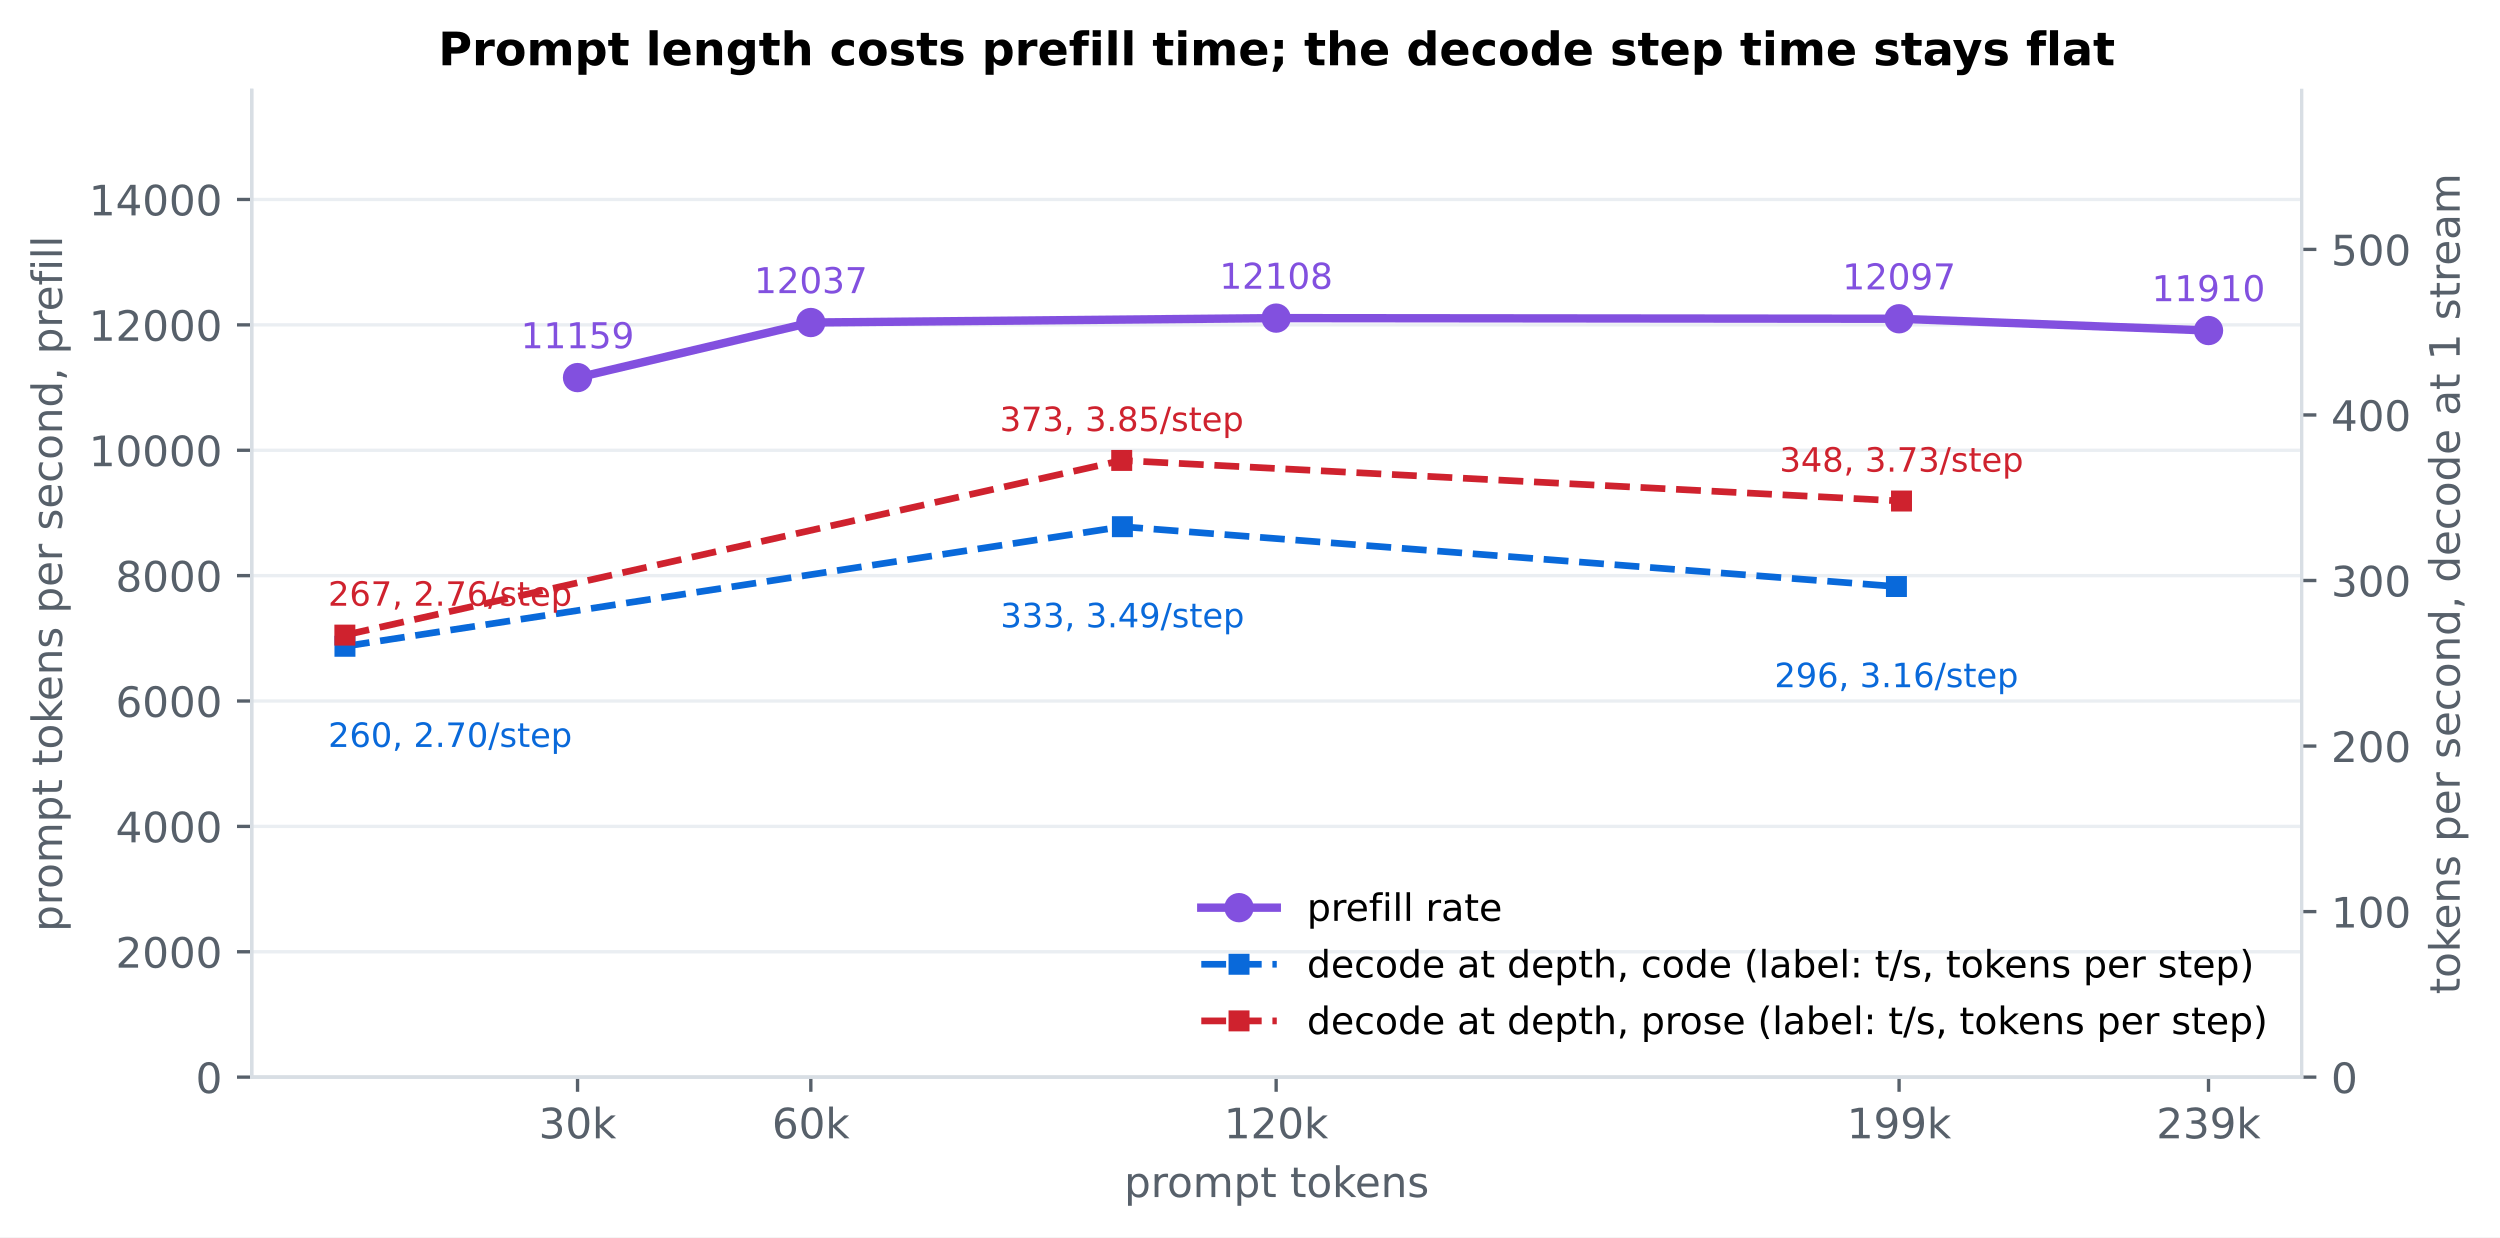
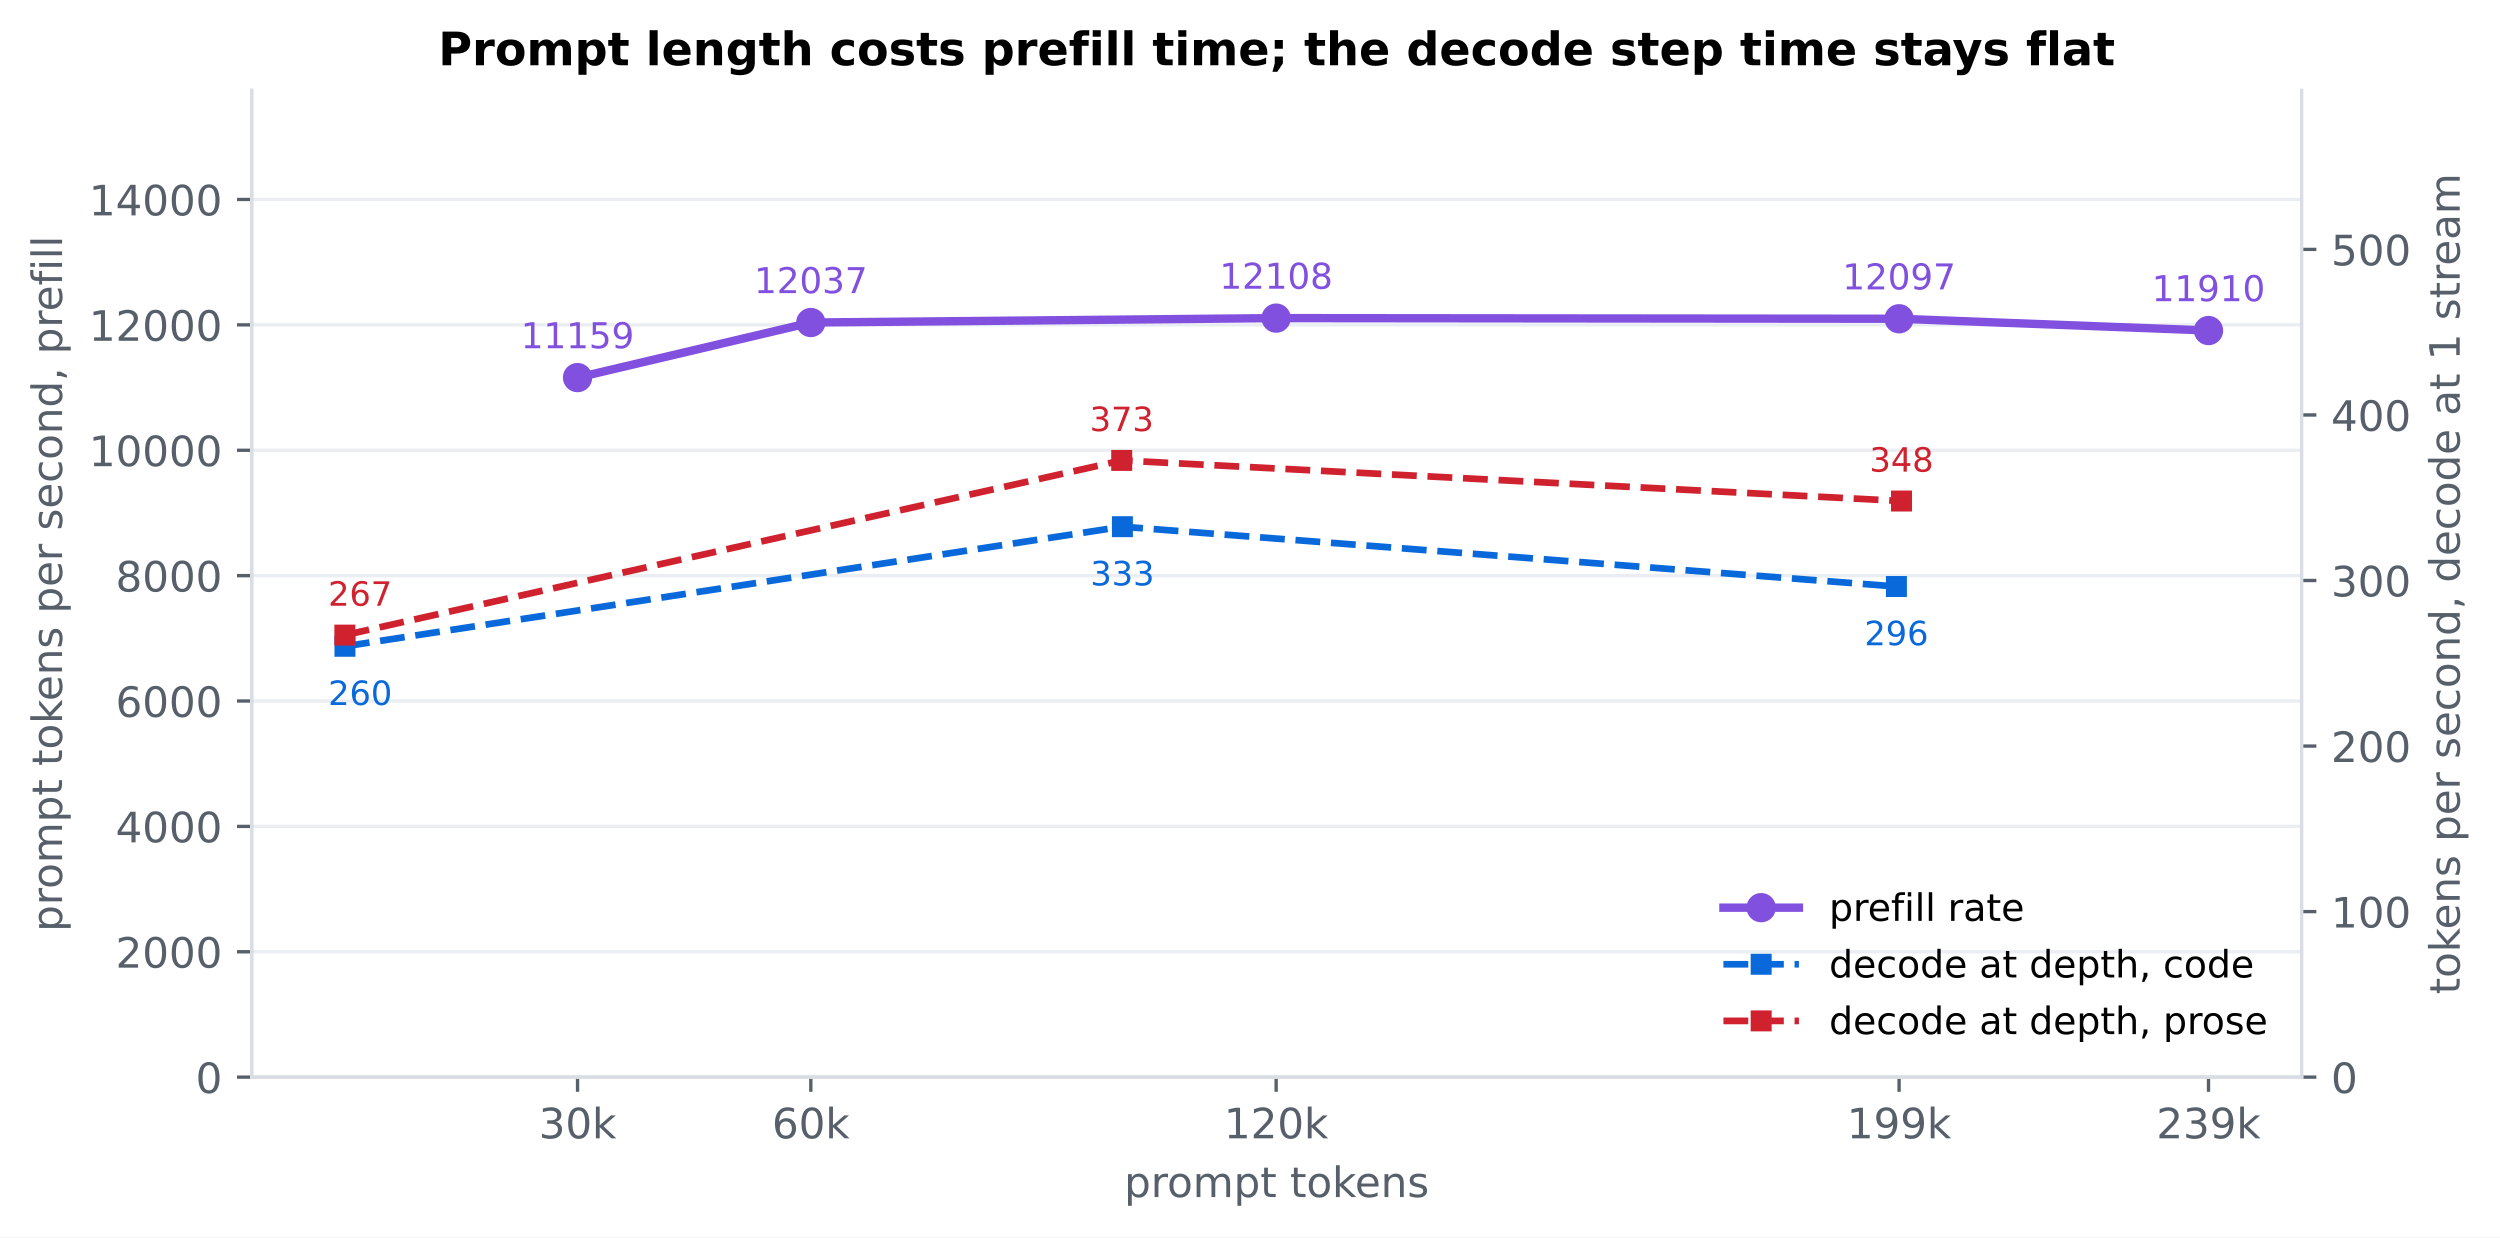
<svg xmlns="http://www.w3.org/2000/svg" xmlns:xlink="http://www.w3.org/1999/xlink" width="596.138pt" height="295.051pt" viewBox="0 0 596.138 295.051" version="1.1">
  <defs>
    <style type="text/css">*{stroke-linejoin: round; stroke-linecap: butt}</style>
  </defs>
  <g id="figure_1">
    <g id="patch_1">
      <path d="M 0 295.051  L 596.138 295.051  L 596.138 0  L 0 0  z " style="fill: #ffffff" />
    </g>
    <g id="axes_1">
      <g id="patch_2">
        <path d="M 60.013 256.849  L 548.85 256.849  L 548.85 21.558  L 60.013 21.558  z " style="fill: #ffffff" />
      </g>
      <g id="matplotlib.axis_1">
        <g id="xtick_1">
          <g id="line2d_1">
            <defs>
-               <path id="m66fdf8a37d" d="M 0 0  L 0 3.5  " style="stroke: #57606a; stroke-width: 0.8" />
+               <path id="me7ff6770a5" d="M 0 0  L 0 3.5  " style="stroke: #57606a; stroke-width: 0.8" />
            </defs>
            <g>
-               <use xlink:href="#m66fdf8a37d" x="137.719" y="256.849" style="fill: #57606a; stroke: #57606a; stroke-width: 0.8" />
+               <use xlink:href="#me7ff6770a5" x="137.719" y="256.849" style="fill: #57606a; stroke: #57606a; stroke-width: 0.8" />
            </g>
          </g>
          <g id="text_1">
            <text style="font-size: 10px; font-family: 'DejaVu Sans', 'Bitstream Vera Sans', 'Computer Modern Sans Serif', 'Lucida Grande', 'Verdana', 'Geneva', 'Lucid', 'Arial', 'Helvetica', 'Avant Garde', sans-serif; text-anchor: middle; fill: #57606a" x="137.719" y="271.448" transform="rotate(-0 137.719 271.4476)">30k</text>
          </g>
        </g>
        <g id="xtick_2">
          <g id="line2d_2">
            <g>
-               <use xlink:href="#m66fdf8a37d" x="193.344" y="256.849" style="fill: #57606a; stroke: #57606a; stroke-width: 0.8" />
+               <use xlink:href="#me7ff6770a5" x="193.344" y="256.849" style="fill: #57606a; stroke: #57606a; stroke-width: 0.8" />
            </g>
          </g>
          <g id="text_2">
            <text style="font-size: 10px; font-family: 'DejaVu Sans', 'Bitstream Vera Sans', 'Computer Modern Sans Serif', 'Lucida Grande', 'Verdana', 'Geneva', 'Lucid', 'Arial', 'Helvetica', 'Avant Garde', sans-serif; text-anchor: middle; fill: #57606a" x="193.344" y="271.448" transform="rotate(-0 193.3438 271.4476)">60k</text>
          </g>
        </g>
        <g id="xtick_3">
          <g id="line2d_3">
            <g>
-               <use xlink:href="#m66fdf8a37d" x="304.303" y="256.849" style="fill: #57606a; stroke: #57606a; stroke-width: 0.8" />
+               <use xlink:href="#me7ff6770a5" x="304.303" y="256.849" style="fill: #57606a; stroke: #57606a; stroke-width: 0.8" />
            </g>
          </g>
          <g id="text_3">
            <text style="font-size: 10px; font-family: 'DejaVu Sans', 'Bitstream Vera Sans', 'Computer Modern Sans Serif', 'Lucida Grande', 'Verdana', 'Geneva', 'Lucid', 'Arial', 'Helvetica', 'Avant Garde', sans-serif; text-anchor: middle; fill: #57606a" x="304.303" y="271.448" transform="rotate(-0 304.3026 271.4476)">120k</text>
          </g>
        </g>
        <g id="xtick_4">
          <g id="line2d_4">
            <g>
-               <use xlink:href="#m66fdf8a37d" x="452.846" y="256.849" style="fill: #57606a; stroke: #57606a; stroke-width: 0.8" />
+               <use xlink:href="#me7ff6770a5" x="452.846" y="256.849" style="fill: #57606a; stroke: #57606a; stroke-width: 0.8" />
            </g>
          </g>
          <g id="text_4">
            <text style="font-size: 10px; font-family: 'DejaVu Sans', 'Bitstream Vera Sans', 'Computer Modern Sans Serif', 'Lucida Grande', 'Verdana', 'Geneva', 'Lucid', 'Arial', 'Helvetica', 'Avant Garde', sans-serif; text-anchor: middle; fill: #57606a" x="452.846" y="271.448" transform="rotate(-0 452.8459 271.4476)">199k</text>
          </g>
        </g>
        <g id="xtick_5">
          <g id="line2d_5">
            <g>
-               <use xlink:href="#m66fdf8a37d" x="526.63" y="256.849" style="fill: #57606a; stroke: #57606a; stroke-width: 0.8" />
+               <use xlink:href="#me7ff6770a5" x="526.63" y="256.849" style="fill: #57606a; stroke: #57606a; stroke-width: 0.8" />
            </g>
          </g>
          <g id="text_5">
            <text style="font-size: 10px; font-family: 'DejaVu Sans', 'Bitstream Vera Sans', 'Computer Modern Sans Serif', 'Lucida Grande', 'Verdana', 'Geneva', 'Lucid', 'Arial', 'Helvetica', 'Avant Garde', sans-serif; text-anchor: middle; fill: #57606a" x="526.63" y="271.448" transform="rotate(-0 526.6298 271.4476)">239k</text>
          </g>
        </g>
        <g id="text_6">
          <text style="font-size: 10px; font-family: 'DejaVu Sans', 'Bitstream Vera Sans', 'Computer Modern Sans Serif', 'Lucida Grande', 'Verdana', 'Geneva', 'Lucid', 'Arial', 'Helvetica', 'Avant Garde', sans-serif; text-anchor: middle; fill: #57606a" x="304.431" y="285.448" transform="rotate(-0 304.4315 285.4484)">prompt tokens</text>
        </g>
      </g>
      <g id="matplotlib.axis_2">
        <g id="ytick_1">
          <g id="line2d_6">
-             <path d="M 60.013 256.849  L 548.85 256.849  " clip-path="url(#p2744a0fc89)" style="fill: none; stroke: #eaeef2; stroke-width: 0.8; stroke-linecap: square" />
+             <path d="M 60.013 256.849  L 548.85 256.849  " clip-path="url(#pfccc46406d)" style="fill: none; stroke: #eaeef2; stroke-width: 0.8; stroke-linecap: square" />
          </g>
          <g id="line2d_7">
            <defs>
-               <path id="m0d9847f0f3" d="M 0 0  L -3.5 0  " style="stroke: #57606a; stroke-width: 0.8" />
+               <path id="m19bf4576a1" d="M 0 0  L -3.5 0  " style="stroke: #57606a; stroke-width: 0.8" />
            </defs>
            <g>
-               <use xlink:href="#m0d9847f0f3" x="60.013" y="256.849" style="fill: #57606a; stroke: #57606a; stroke-width: 0.8" />
+               <use xlink:href="#m19bf4576a1" x="60.013" y="256.849" style="fill: #57606a; stroke: #57606a; stroke-width: 0.8" />
            </g>
          </g>
          <g id="text_7">
            <text style="font-size: 10px; font-family: 'DejaVu Sans', 'Bitstream Vera Sans', 'Computer Modern Sans Serif', 'Lucida Grande', 'Verdana', 'Geneva', 'Lucid', 'Arial', 'Helvetica', 'Avant Garde', sans-serif; text-anchor: end; fill: #57606a" x="53.013" y="260.648" transform="rotate(-0 53.01328 260.648)">0</text>
          </g>
        </g>
        <g id="ytick_2">
          <g id="line2d_8">
-             <path d="M 60.013 226.952  L 548.85 226.952  " clip-path="url(#p2744a0fc89)" style="fill: none; stroke: #eaeef2; stroke-width: 0.8; stroke-linecap: square" />
+             <path d="M 60.013 226.952  L 548.85 226.952  " clip-path="url(#pfccc46406d)" style="fill: none; stroke: #eaeef2; stroke-width: 0.8; stroke-linecap: square" />
          </g>
          <g id="line2d_9">
            <g>
-               <use xlink:href="#m0d9847f0f3" x="60.013" y="226.952" style="fill: #57606a; stroke: #57606a; stroke-width: 0.8" />
+               <use xlink:href="#m19bf4576a1" x="60.013" y="226.952" style="fill: #57606a; stroke: #57606a; stroke-width: 0.8" />
            </g>
          </g>
          <g id="text_8">
            <text style="font-size: 10px; font-family: 'DejaVu Sans', 'Bitstream Vera Sans', 'Computer Modern Sans Serif', 'Lucida Grande', 'Verdana', 'Geneva', 'Lucid', 'Arial', 'Helvetica', 'Avant Garde', sans-serif; text-anchor: end; fill: #57606a" x="53.013" y="230.751" transform="rotate(-0 53.01328 230.7509)">2000</text>
          </g>
        </g>
        <g id="ytick_3">
          <g id="line2d_10">
-             <path d="M 60.013 197.055  L 548.85 197.055  " clip-path="url(#p2744a0fc89)" style="fill: none; stroke: #eaeef2; stroke-width: 0.8; stroke-linecap: square" />
+             <path d="M 60.013 197.055  L 548.85 197.055  " clip-path="url(#pfccc46406d)" style="fill: none; stroke: #eaeef2; stroke-width: 0.8; stroke-linecap: square" />
          </g>
          <g id="line2d_11">
            <g>
-               <use xlink:href="#m0d9847f0f3" x="60.013" y="197.055" style="fill: #57606a; stroke: #57606a; stroke-width: 0.8" />
+               <use xlink:href="#m19bf4576a1" x="60.013" y="197.055" style="fill: #57606a; stroke: #57606a; stroke-width: 0.8" />
            </g>
          </g>
          <g id="text_9">
            <text style="font-size: 10px; font-family: 'DejaVu Sans', 'Bitstream Vera Sans', 'Computer Modern Sans Serif', 'Lucida Grande', 'Verdana', 'Geneva', 'Lucid', 'Arial', 'Helvetica', 'Avant Garde', sans-serif; text-anchor: end; fill: #57606a" x="53.013" y="200.854" transform="rotate(-0 53.01328 200.8538)">4000</text>
          </g>
        </g>
        <g id="ytick_4">
          <g id="line2d_12">
-             <path d="M 60.013 167.158  L 548.85 167.158  " clip-path="url(#p2744a0fc89)" style="fill: none; stroke: #eaeef2; stroke-width: 0.8; stroke-linecap: square" />
+             <path d="M 60.013 167.158  L 548.85 167.158  " clip-path="url(#pfccc46406d)" style="fill: none; stroke: #eaeef2; stroke-width: 0.8; stroke-linecap: square" />
          </g>
          <g id="line2d_13">
            <g>
-               <use xlink:href="#m0d9847f0f3" x="60.013" y="167.158" style="fill: #57606a; stroke: #57606a; stroke-width: 0.8" />
+               <use xlink:href="#m19bf4576a1" x="60.013" y="167.158" style="fill: #57606a; stroke: #57606a; stroke-width: 0.8" />
            </g>
          </g>
          <g id="text_10">
            <text style="font-size: 10px; font-family: 'DejaVu Sans', 'Bitstream Vera Sans', 'Computer Modern Sans Serif', 'Lucida Grande', 'Verdana', 'Geneva', 'Lucid', 'Arial', 'Helvetica', 'Avant Garde', sans-serif; text-anchor: end; fill: #57606a" x="53.013" y="170.957" transform="rotate(-0 53.01328 170.9567)">6000</text>
          </g>
        </g>
        <g id="ytick_5">
          <g id="line2d_14">
-             <path d="M 60.013 137.261  L 548.85 137.261  " clip-path="url(#p2744a0fc89)" style="fill: none; stroke: #eaeef2; stroke-width: 0.8; stroke-linecap: square" />
+             <path d="M 60.013 137.261  L 548.85 137.261  " clip-path="url(#pfccc46406d)" style="fill: none; stroke: #eaeef2; stroke-width: 0.8; stroke-linecap: square" />
          </g>
          <g id="line2d_15">
            <g>
-               <use xlink:href="#m0d9847f0f3" x="60.013" y="137.261" style="fill: #57606a; stroke: #57606a; stroke-width: 0.8" />
+               <use xlink:href="#m19bf4576a1" x="60.013" y="137.261" style="fill: #57606a; stroke: #57606a; stroke-width: 0.8" />
            </g>
          </g>
          <g id="text_11">
            <text style="font-size: 10px; font-family: 'DejaVu Sans', 'Bitstream Vera Sans', 'Computer Modern Sans Serif', 'Lucida Grande', 'Verdana', 'Geneva', 'Lucid', 'Arial', 'Helvetica', 'Avant Garde', sans-serif; text-anchor: end; fill: #57606a" x="53.013" y="141.06" transform="rotate(-0 53.01328 141.0596)">8000</text>
          </g>
        </g>
        <g id="ytick_6">
          <g id="line2d_16">
-             <path d="M 60.013 107.364  L 548.85 107.364  " clip-path="url(#p2744a0fc89)" style="fill: none; stroke: #eaeef2; stroke-width: 0.8; stroke-linecap: square" />
+             <path d="M 60.013 107.364  L 548.85 107.364  " clip-path="url(#pfccc46406d)" style="fill: none; stroke: #eaeef2; stroke-width: 0.8; stroke-linecap: square" />
          </g>
          <g id="line2d_17">
            <g>
-               <use xlink:href="#m0d9847f0f3" x="60.013" y="107.364" style="fill: #57606a; stroke: #57606a; stroke-width: 0.8" />
+               <use xlink:href="#m19bf4576a1" x="60.013" y="107.364" style="fill: #57606a; stroke: #57606a; stroke-width: 0.8" />
            </g>
          </g>
          <g id="text_12">
            <text style="font-size: 10px; font-family: 'DejaVu Sans', 'Bitstream Vera Sans', 'Computer Modern Sans Serif', 'Lucida Grande', 'Verdana', 'Geneva', 'Lucid', 'Arial', 'Helvetica', 'Avant Garde', sans-serif; text-anchor: end; fill: #57606a" x="53.013" y="111.163" transform="rotate(-0 53.01328 111.1625)">10000</text>
          </g>
        </g>
        <g id="ytick_7">
          <g id="line2d_18">
-             <path d="M 60.013 77.467  L 548.85 77.467  " clip-path="url(#p2744a0fc89)" style="fill: none; stroke: #eaeef2; stroke-width: 0.8; stroke-linecap: square" />
+             <path d="M 60.013 77.467  L 548.85 77.467  " clip-path="url(#pfccc46406d)" style="fill: none; stroke: #eaeef2; stroke-width: 0.8; stroke-linecap: square" />
          </g>
          <g id="line2d_19">
            <g>
-               <use xlink:href="#m0d9847f0f3" x="60.013" y="77.467" style="fill: #57606a; stroke: #57606a; stroke-width: 0.8" />
+               <use xlink:href="#m19bf4576a1" x="60.013" y="77.467" style="fill: #57606a; stroke: #57606a; stroke-width: 0.8" />
            </g>
          </g>
          <g id="text_13">
            <text style="font-size: 10px; font-family: 'DejaVu Sans', 'Bitstream Vera Sans', 'Computer Modern Sans Serif', 'Lucida Grande', 'Verdana', 'Geneva', 'Lucid', 'Arial', 'Helvetica', 'Avant Garde', sans-serif; text-anchor: end; fill: #57606a" x="53.013" y="81.265" transform="rotate(-0 53.01328 81.26543)">12000</text>
          </g>
        </g>
        <g id="ytick_8">
          <g id="line2d_20">
-             <path d="M 60.013 47.569  L 548.85 47.569  " clip-path="url(#p2744a0fc89)" style="fill: none; stroke: #eaeef2; stroke-width: 0.8; stroke-linecap: square" />
+             <path d="M 60.013 47.569  L 548.85 47.569  " clip-path="url(#pfccc46406d)" style="fill: none; stroke: #eaeef2; stroke-width: 0.8; stroke-linecap: square" />
          </g>
          <g id="line2d_21">
            <g>
-               <use xlink:href="#m0d9847f0f3" x="60.013" y="47.569" style="fill: #57606a; stroke: #57606a; stroke-width: 0.8" />
+               <use xlink:href="#m19bf4576a1" x="60.013" y="47.569" style="fill: #57606a; stroke: #57606a; stroke-width: 0.8" />
            </g>
          </g>
          <g id="text_14">
            <text style="font-size: 10px; font-family: 'DejaVu Sans', 'Bitstream Vera Sans', 'Computer Modern Sans Serif', 'Lucida Grande', 'Verdana', 'Geneva', 'Lucid', 'Arial', 'Helvetica', 'Avant Garde', sans-serif; text-anchor: end; fill: #57606a" x="53.013" y="51.368" transform="rotate(-0 53.01328 51.36833)">14000</text>
          </g>
        </g>
        <g id="text_15">
          <text style="font-size: 10px; font-family: 'DejaVu Sans', 'Bitstream Vera Sans', 'Computer Modern Sans Serif', 'Lucida Grande', 'Verdana', 'Geneva', 'Lucid', 'Arial', 'Helvetica', 'Avant Garde', sans-serif; text-anchor: middle; fill: #57606a" x="14.798" y="139.204" transform="rotate(-90 14.79844 139.2037)">prompt tokens per second, prefill</text>
        </g>
      </g>
      <g id="line2d_22">
-         <path d="M 137.719 90.038  L 193.344 76.907  L 304.303 75.856  L 452.846 76.011  L 526.63 78.817  " clip-path="url(#p2744a0fc89)" style="fill: none; stroke: #8250df; stroke-width: 2; stroke-linecap: square" />
+         <path d="M 137.719 90.038  L 193.344 76.907  L 304.303 75.856  L 452.846 76.011  L 526.63 78.817  " clip-path="url(#pfccc46406d)" style="fill: none; stroke: #8250df; stroke-width: 2; stroke-linecap: square" />
        <defs>
-           <path id="m633111dc71" d="M 0 3  C 0.796 3 1.559 2.684 2.121 2.121  C 2.684 1.559 3 0.796 3 0  C 3 -0.796 2.684 -1.559 2.121 -2.121  C 1.559 -2.684 0.796 -3 0 -3  C -0.796 -3 -1.559 -2.684 -2.121 -2.121  C -2.684 -1.559 -3 -0.796 -3 0  C -3 0.796 -2.684 1.559 -2.121 2.121  C -1.559 2.684 -0.796 3 0 3  z " style="stroke: #8250df" />
+           <path id="mda9f29d31c" d="M 0 3  C 0.796 3 1.559 2.684 2.121 2.121  C 2.684 1.559 3 0.796 3 0  C 3 -0.796 2.684 -1.559 2.121 -2.121  C 1.559 -2.684 0.796 -3 0 -3  C -0.796 -3 -1.559 -2.684 -2.121 -2.121  C -2.684 -1.559 -3 -0.796 -3 0  C -3 0.796 -2.684 1.559 -2.121 2.121  C -1.559 2.684 -0.796 3 0 3  z " style="stroke: #8250df" />
        </defs>
-         <g clip-path="url(#p2744a0fc89)">
-           <use xlink:href="#m633111dc71" x="137.719" y="90.038" style="fill: #8250df; stroke: #8250df" />
-           <use xlink:href="#m633111dc71" x="193.344" y="76.907" style="fill: #8250df; stroke: #8250df" />
-           <use xlink:href="#m633111dc71" x="304.303" y="75.856" style="fill: #8250df; stroke: #8250df" />
-           <use xlink:href="#m633111dc71" x="452.846" y="76.011" style="fill: #8250df; stroke: #8250df" />
-           <use xlink:href="#m633111dc71" x="526.63" y="78.817" style="fill: #8250df; stroke: #8250df" />
+         <g clip-path="url(#pfccc46406d)">
+           <use xlink:href="#mda9f29d31c" x="137.719" y="90.038" style="fill: #8250df; stroke: #8250df" />
+           <use xlink:href="#mda9f29d31c" x="193.344" y="76.907" style="fill: #8250df; stroke: #8250df" />
+           <use xlink:href="#mda9f29d31c" x="304.303" y="75.856" style="fill: #8250df; stroke: #8250df" />
+           <use xlink:href="#mda9f29d31c" x="452.846" y="76.011" style="fill: #8250df; stroke: #8250df" />
+           <use xlink:href="#mda9f29d31c" x="526.63" y="78.817" style="fill: #8250df; stroke: #8250df" />
        </g>
      </g>
      <g id="patch_3">
        <path d="M 60.013 256.849  L 60.013 21.558  " style="fill: none; stroke: #d8dee4; stroke-width: 0.8; stroke-linejoin: miter; stroke-linecap: square" />
      </g>
      <g id="patch_4">
        <path d="M 60.013 256.849  L 548.85 256.849  " style="fill: none; stroke: #d8dee4; stroke-width: 0.8; stroke-linejoin: miter; stroke-linecap: square" />
      </g>
      <g id="text_16">
        <text style="font-size: 8.5px; font-family: 'DejaVu Sans', 'Bitstream Vera Sans', 'Computer Modern Sans Serif', 'Lucida Grande', 'Verdana', 'Geneva', 'Lucid', 'Arial', 'Helvetica', 'Avant Garde', sans-serif; text-anchor: middle; fill: #8250df" x="137.719" y="83.038" transform="rotate(-0 137.719 83.03751)">11159</text>
      </g>
      <g id="text_17">
        <text style="font-size: 8.5px; font-family: 'DejaVu Sans', 'Bitstream Vera Sans', 'Computer Modern Sans Serif', 'Lucida Grande', 'Verdana', 'Geneva', 'Lucid', 'Arial', 'Helvetica', 'Avant Garde', sans-serif; text-anchor: middle; fill: #8250df" x="193.344" y="69.907" transform="rotate(-0 193.3438 69.9071)">12037</text>
      </g>
      <g id="text_18">
        <text style="font-size: 8.5px; font-family: 'DejaVu Sans', 'Bitstream Vera Sans', 'Computer Modern Sans Serif', 'Lucida Grande', 'Verdana', 'Geneva', 'Lucid', 'Arial', 'Helvetica', 'Avant Garde', sans-serif; text-anchor: middle; fill: #8250df" x="304.303" y="68.856" transform="rotate(-0 304.3026 68.85618)">12108</text>
      </g>
      <g id="text_19">
        <text style="font-size: 8.5px; font-family: 'DejaVu Sans', 'Bitstream Vera Sans', 'Computer Modern Sans Serif', 'Lucida Grande', 'Verdana', 'Geneva', 'Lucid', 'Arial', 'Helvetica', 'Avant Garde', sans-serif; text-anchor: middle; fill: #8250df" x="452.846" y="69.011" transform="rotate(-0 452.8459 69.01111)">12097</text>
      </g>
      <g id="text_20">
        <text style="font-size: 8.5px; font-family: 'DejaVu Sans', 'Bitstream Vera Sans', 'Computer Modern Sans Serif', 'Lucida Grande', 'Verdana', 'Geneva', 'Lucid', 'Arial', 'Helvetica', 'Avant Garde', sans-serif; text-anchor: middle; fill: #8250df" x="526.63" y="71.817" transform="rotate(-0 526.6298 71.81707)">11910</text>
      </g>
      <g id="text_21">
        <text style="font-weight: 700; font-size: 11px; font-family: 'DejaVu Sans', 'Bitstream Vera Sans', 'Computer Modern Sans Serif', 'Lucida Grande', 'Verdana', 'Geneva', 'Lucid', 'Arial', 'Helvetica', 'Avant Garde', sans-serif; text-anchor: middle" x="304.431" y="15.558" transform="rotate(-0 304.4315 15.55828)">Prompt length costs prefill time; the decode step time stays flat</text>
      </g>
      <g id="legend_1">
        <g id="line2d_23">
-           <path d="M 286.453 216.436  L 295.453 216.436  L 304.453 216.436  " style="fill: none; stroke: #8250df; stroke-width: 2; stroke-linecap: square" />
+           <path d="M 410.961 216.436  L 419.961 216.436  L 428.961 216.436  " style="fill: none; stroke: #8250df; stroke-width: 2; stroke-linecap: square" />
          <g>
-             <use xlink:href="#m633111dc71" x="295.453" y="216.436" style="fill: #8250df; stroke: #8250df" />
+             <use xlink:href="#mda9f29d31c" x="419.961" y="216.436" style="fill: #8250df; stroke: #8250df" />
          </g>
        </g>
        <g id="text_22">
-           <text style="font-size: 9px; font-family: 'DejaVu Sans', 'Bitstream Vera Sans', 'Computer Modern Sans Serif', 'Lucida Grande', 'Verdana', 'Geneva', 'Lucid', 'Arial', 'Helvetica', 'Avant Garde', sans-serif; text-anchor: start" x="311.653" y="219.586" transform="rotate(-0 311.6532 219.5857)">prefill rate</text>
+           <text style="font-size: 9px; font-family: 'DejaVu Sans', 'Bitstream Vera Sans', 'Computer Modern Sans Serif', 'Lucida Grande', 'Verdana', 'Geneva', 'Lucid', 'Arial', 'Helvetica', 'Avant Garde', sans-serif; text-anchor: start" x="436.161" y="219.586" transform="rotate(-0 436.1612 219.5857)">prefill rate</text>
        </g>
        <g id="line2d_24">
-           <path d="M 286.453 229.936  L 295.453 229.936  L 304.453 229.936  " style="fill: none; stroke-dasharray: 5.92,2.56; stroke-dashoffset: 0; stroke: #0969da; stroke-width: 1.6" />
+           <path d="M 410.961 229.936  L 419.961 229.936  L 428.961 229.936  " style="fill: none; stroke-dasharray: 5.92,2.56; stroke-dashoffset: 0; stroke: #0969da; stroke-width: 1.6" />
          <defs>
-             <path id="m9f4d259a78" d="M -2 2  L 2 2  L 2 -2  L -2 -2  z " style="stroke: #0969da; stroke-linejoin: miter" />
+             <path id="md9d3897cda" d="M -2 2  L 2 2  L 2 -2  L -2 -2  z " style="stroke: #0969da; stroke-linejoin: miter" />
          </defs>
          <g>
-             <use xlink:href="#m9f4d259a78" x="295.453" y="229.936" style="fill: #0969da; stroke: #0969da; stroke-linejoin: miter" />
+             <use xlink:href="#md9d3897cda" x="419.961" y="229.936" style="fill: #0969da; stroke: #0969da; stroke-linejoin: miter" />
          </g>
        </g>
        <g id="text_23">
-           <text style="font-size: 9px; font-family: 'DejaVu Sans', 'Bitstream Vera Sans', 'Computer Modern Sans Serif', 'Lucida Grande', 'Verdana', 'Geneva', 'Lucid', 'Arial', 'Helvetica', 'Avant Garde', sans-serif; text-anchor: start" x="311.653" y="233.086" transform="rotate(-0 311.6532 233.0864)">decode at depth, code (label: t/s, tokens per step)</text>
+           <text style="font-size: 9px; font-family: 'DejaVu Sans', 'Bitstream Vera Sans', 'Computer Modern Sans Serif', 'Lucida Grande', 'Verdana', 'Geneva', 'Lucid', 'Arial', 'Helvetica', 'Avant Garde', sans-serif; text-anchor: start" x="436.161" y="233.086" transform="rotate(-0 436.1612 233.0864)">decode at depth, code</text>
        </g>
        <g id="line2d_25">
-           <path d="M 286.453 243.437  L 295.453 243.437  L 304.453 243.437  " style="fill: none; stroke-dasharray: 5.92,2.56; stroke-dashoffset: 0; stroke: #cf222e; stroke-width: 1.6" />
+           <path d="M 410.961 243.437  L 419.961 243.437  L 428.961 243.437  " style="fill: none; stroke-dasharray: 5.92,2.56; stroke-dashoffset: 0; stroke: #cf222e; stroke-width: 1.6" />
          <defs>
-             <path id="mae5b45c183" d="M -2 2  L 2 2  L 2 -2  L -2 -2  z " style="stroke: #cf222e; stroke-linejoin: miter" />
+             <path id="m0a3435f950" d="M -2 2  L 2 2  L 2 -2  L -2 -2  z " style="stroke: #cf222e; stroke-linejoin: miter" />
          </defs>
          <g>
-             <use xlink:href="#mae5b45c183" x="295.453" y="243.437" style="fill: #cf222e; stroke: #cf222e; stroke-linejoin: miter" />
+             <use xlink:href="#m0a3435f950" x="419.961" y="243.437" style="fill: #cf222e; stroke: #cf222e; stroke-linejoin: miter" />
          </g>
        </g>
        <g id="text_24">
-           <text style="font-size: 9px; font-family: 'DejaVu Sans', 'Bitstream Vera Sans', 'Computer Modern Sans Serif', 'Lucida Grande', 'Verdana', 'Geneva', 'Lucid', 'Arial', 'Helvetica', 'Avant Garde', sans-serif; text-anchor: start" x="311.653" y="246.587" transform="rotate(-0 311.6532 246.5871)">decode at depth, prose (label: t/s, tokens per step)</text>
+           <text style="font-size: 9px; font-family: 'DejaVu Sans', 'Bitstream Vera Sans', 'Computer Modern Sans Serif', 'Lucida Grande', 'Verdana', 'Geneva', 'Lucid', 'Arial', 'Helvetica', 'Avant Garde', sans-serif; text-anchor: start" x="436.161" y="246.587" transform="rotate(-0 436.1612 246.5871)">decode at depth, prose</text>
        </g>
      </g>
    </g>
    <g id="axes_2">
      <g id="matplotlib.axis_3">
        <g id="ytick_9">
          <g id="line2d_26">
            <defs>
-               <path id="m39b2070357" d="M 0 0  L 3.5 0  " style="stroke: #57606a; stroke-width: 0.8" />
+               <path id="mc9cbe31ccd" d="M 0 0  L 3.5 0  " style="stroke: #57606a; stroke-width: 0.8" />
            </defs>
            <g>
-               <use xlink:href="#m39b2070357" x="548.85" y="256.849" style="fill: #57606a; stroke: #57606a; stroke-width: 0.8" />
+               <use xlink:href="#mc9cbe31ccd" x="548.85" y="256.849" style="fill: #57606a; stroke: #57606a; stroke-width: 0.8" />
            </g>
          </g>
          <g id="text_25">
            <text style="font-size: 10px; font-family: 'DejaVu Sans', 'Bitstream Vera Sans', 'Computer Modern Sans Serif', 'Lucida Grande', 'Verdana', 'Geneva', 'Lucid', 'Arial', 'Helvetica', 'Avant Garde', sans-serif; text-anchor: start; fill: #57606a" x="555.85" y="260.648" transform="rotate(-0 555.8496 260.648)">0</text>
          </g>
        </g>
        <g id="ytick_10">
          <g id="line2d_27">
            <g>
-               <use xlink:href="#m39b2070357" x="548.85" y="217.375" style="fill: #57606a; stroke: #57606a; stroke-width: 0.8" />
+               <use xlink:href="#mc9cbe31ccd" x="548.85" y="217.375" style="fill: #57606a; stroke: #57606a; stroke-width: 0.8" />
            </g>
          </g>
          <g id="text_26">
            <text style="font-size: 10px; font-family: 'DejaVu Sans', 'Bitstream Vera Sans', 'Computer Modern Sans Serif', 'Lucida Grande', 'Verdana', 'Geneva', 'Lucid', 'Arial', 'Helvetica', 'Avant Garde', sans-serif; text-anchor: start; fill: #57606a" x="555.85" y="221.173" transform="rotate(-0 555.8496 221.1734)">100</text>
          </g>
        </g>
        <g id="ytick_11">
          <g id="line2d_28">
            <g>
-               <use xlink:href="#m39b2070357" x="548.85" y="177.9" style="fill: #57606a; stroke: #57606a; stroke-width: 0.8" />
+               <use xlink:href="#mc9cbe31ccd" x="548.85" y="177.9" style="fill: #57606a; stroke: #57606a; stroke-width: 0.8" />
            </g>
          </g>
          <g id="text_27">
            <text style="font-size: 10px; font-family: 'DejaVu Sans', 'Bitstream Vera Sans', 'Computer Modern Sans Serif', 'Lucida Grande', 'Verdana', 'Geneva', 'Lucid', 'Arial', 'Helvetica', 'Avant Garde', sans-serif; text-anchor: start; fill: #57606a" x="555.85" y="181.699" transform="rotate(-0 555.8496 181.6988)">200</text>
          </g>
        </g>
        <g id="ytick_12">
          <g id="line2d_29">
            <g>
-               <use xlink:href="#m39b2070357" x="548.85" y="138.425" style="fill: #57606a; stroke: #57606a; stroke-width: 0.8" />
+               <use xlink:href="#mc9cbe31ccd" x="548.85" y="138.425" style="fill: #57606a; stroke: #57606a; stroke-width: 0.8" />
            </g>
          </g>
          <g id="text_28">
            <text style="font-size: 10px; font-family: 'DejaVu Sans', 'Bitstream Vera Sans', 'Computer Modern Sans Serif', 'Lucida Grande', 'Verdana', 'Geneva', 'Lucid', 'Arial', 'Helvetica', 'Avant Garde', sans-serif; text-anchor: start; fill: #57606a" x="555.85" y="142.224" transform="rotate(-0 555.8496 142.2241)">300</text>
          </g>
        </g>
        <g id="ytick_13">
          <g id="line2d_30">
            <g>
-               <use xlink:href="#m39b2070357" x="548.85" y="98.951" style="fill: #57606a; stroke: #57606a; stroke-width: 0.8" />
+               <use xlink:href="#mc9cbe31ccd" x="548.85" y="98.951" style="fill: #57606a; stroke: #57606a; stroke-width: 0.8" />
            </g>
          </g>
          <g id="text_29">
            <text style="font-size: 10px; font-family: 'DejaVu Sans', 'Bitstream Vera Sans', 'Computer Modern Sans Serif', 'Lucida Grande', 'Verdana', 'Geneva', 'Lucid', 'Arial', 'Helvetica', 'Avant Garde', sans-serif; text-anchor: start; fill: #57606a" x="555.85" y="102.749" transform="rotate(-0 555.8496 102.7495)">400</text>
          </g>
        </g>
        <g id="ytick_14">
          <g id="line2d_31">
            <g>
-               <use xlink:href="#m39b2070357" x="548.85" y="59.476" style="fill: #57606a; stroke: #57606a; stroke-width: 0.8" />
+               <use xlink:href="#mc9cbe31ccd" x="548.85" y="59.476" style="fill: #57606a; stroke: #57606a; stroke-width: 0.8" />
            </g>
          </g>
          <g id="text_30">
            <text style="font-size: 10px; font-family: 'DejaVu Sans', 'Bitstream Vera Sans', 'Computer Modern Sans Serif', 'Lucida Grande', 'Verdana', 'Geneva', 'Lucid', 'Arial', 'Helvetica', 'Avant Garde', sans-serif; text-anchor: start; fill: #57606a" x="555.85" y="63.275" transform="rotate(-0 555.8496 63.27486)">500</text>
          </g>
        </g>
        <g id="text_31">
          <text style="font-size: 10px; font-family: 'DejaVu Sans', 'Bitstream Vera Sans', 'Computer Modern Sans Serif', 'Lucida Grande', 'Verdana', 'Geneva', 'Lucid', 'Arial', 'Helvetica', 'Avant Garde', sans-serif; text-anchor: middle; fill: #57606a" x="586.536" y="139.204" transform="rotate(-90 586.5356 139.2037)">tokens per second, decode at 1 stream</text>
        </g>
      </g>
      <g id="line2d_32">
-         <path d="M 82.255 154.109  L 267.642 125.592  L 452.211 139.858  " clip-path="url(#p2744a0fc89)" style="fill: none; stroke-dasharray: 5.92,2.56; stroke-dashoffset: 0; stroke: #0969da; stroke-width: 1.6" />
-         <g clip-path="url(#p2744a0fc89)">
-           <use xlink:href="#m9f4d259a78" x="82.255" y="154.109" style="fill: #0969da; stroke: #0969da; stroke-linejoin: miter" />
-           <use xlink:href="#m9f4d259a78" x="267.642" y="125.592" style="fill: #0969da; stroke: #0969da; stroke-linejoin: miter" />
-           <use xlink:href="#m9f4d259a78" x="452.211" y="139.858" style="fill: #0969da; stroke: #0969da; stroke-linejoin: miter" />
+         <path d="M 82.255 154.109  L 267.642 125.592  L 452.211 139.858  " clip-path="url(#pfccc46406d)" style="fill: none; stroke-dasharray: 5.92,2.56; stroke-dashoffset: 0; stroke: #0969da; stroke-width: 1.6" />
+         <g clip-path="url(#pfccc46406d)">
+           <use xlink:href="#md9d3897cda" x="82.255" y="154.109" style="fill: #0969da; stroke: #0969da; stroke-linejoin: miter" />
+           <use xlink:href="#md9d3897cda" x="267.642" y="125.592" style="fill: #0969da; stroke: #0969da; stroke-linejoin: miter" />
+           <use xlink:href="#md9d3897cda" x="452.211" y="139.858" style="fill: #0969da; stroke: #0969da; stroke-linejoin: miter" />
        </g>
      </g>
      <g id="line2d_33">
-         <path d="M 82.233 151.444  L 267.478 109.792  L 453.423 119.472  " clip-path="url(#p2744a0fc89)" style="fill: none; stroke-dasharray: 5.92,2.56; stroke-dashoffset: 0; stroke: #cf222e; stroke-width: 1.6" />
-         <g clip-path="url(#p2744a0fc89)">
-           <use xlink:href="#mae5b45c183" x="82.233" y="151.444" style="fill: #cf222e; stroke: #cf222e; stroke-linejoin: miter" />
-           <use xlink:href="#mae5b45c183" x="267.478" y="109.792" style="fill: #cf222e; stroke: #cf222e; stroke-linejoin: miter" />
-           <use xlink:href="#mae5b45c183" x="453.423" y="119.472" style="fill: #cf222e; stroke: #cf222e; stroke-linejoin: miter" />
+         <path d="M 82.233 151.444  L 267.478 109.792  L 453.423 119.472  " clip-path="url(#pfccc46406d)" style="fill: none; stroke-dasharray: 5.92,2.56; stroke-dashoffset: 0; stroke: #cf222e; stroke-width: 1.6" />
+         <g clip-path="url(#pfccc46406d)">
+           <use xlink:href="#m0a3435f950" x="82.233" y="151.444" style="fill: #cf222e; stroke: #cf222e; stroke-linejoin: miter" />
+           <use xlink:href="#m0a3435f950" x="267.478" y="109.792" style="fill: #cf222e; stroke: #cf222e; stroke-linejoin: miter" />
+           <use xlink:href="#m0a3435f950" x="453.423" y="119.472" style="fill: #cf222e; stroke: #cf222e; stroke-linejoin: miter" />
        </g>
      </g>
      <g id="patch_5">
        <path d="M 60.013 256.849  L 60.013 21.558  " style="fill: none; stroke: #d8dee4; stroke-width: 0.8; stroke-linejoin: miter; stroke-linecap: square" />
      </g>
      <g id="patch_6">
        <path d="M 548.85 256.849  L 548.85 21.558  " style="fill: none; stroke: #d8dee4; stroke-width: 0.8; stroke-linejoin: miter; stroke-linecap: square" />
      </g>
      <g id="patch_7">
        <path d="M 60.013 256.849  L 548.85 256.849  " style="fill: none; stroke: #d8dee4; stroke-width: 0.8; stroke-linejoin: miter; stroke-linecap: square" />
      </g>
      <g id="text_32">
-         <text style="font-size: 8px; font-family: 'DejaVu Sans', 'Bitstream Vera Sans', 'Computer Modern Sans Serif', 'Lucida Grande', 'Verdana', 'Geneva', 'Lucid', 'Arial', 'Helvetica', 'Avant Garde', sans-serif; text-anchor: start; fill: #0969da" x="78.255" y="178.109" transform="rotate(-0 78.25543 178.1086)">260, 2.70/step</text>
+         <text style="font-size: 8px; font-family: 'DejaVu Sans', 'Bitstream Vera Sans', 'Computer Modern Sans Serif', 'Lucida Grande', 'Verdana', 'Geneva', 'Lucid', 'Arial', 'Helvetica', 'Avant Garde', sans-serif; text-anchor: start; fill: #0969da" x="78.255" y="168.109" transform="rotate(-0 78.25543 168.1086)">260</text>
      </g>
      <g id="text_33">
-         <text style="font-size: 8px; font-family: 'DejaVu Sans', 'Bitstream Vera Sans', 'Computer Modern Sans Serif', 'Lucida Grande', 'Verdana', 'Geneva', 'Lucid', 'Arial', 'Helvetica', 'Avant Garde', sans-serif; text-anchor: middle; fill: #0969da" x="267.642" y="149.592" transform="rotate(-0 267.6421 149.5921)">333, 3.49/step</text>
+         <text style="font-size: 8px; font-family: 'DejaVu Sans', 'Bitstream Vera Sans', 'Computer Modern Sans Serif', 'Lucida Grande', 'Verdana', 'Geneva', 'Lucid', 'Arial', 'Helvetica', 'Avant Garde', sans-serif; text-anchor: middle; fill: #0969da" x="267.642" y="139.592" transform="rotate(-0 267.6421 139.5921)">333</text>
      </g>
      <g id="text_34">
-         <text style="font-size: 8px; font-family: 'DejaVu Sans', 'Bitstream Vera Sans', 'Computer Modern Sans Serif', 'Lucida Grande', 'Verdana', 'Geneva', 'Lucid', 'Arial', 'Helvetica', 'Avant Garde', sans-serif; text-anchor: middle; fill: #0969da" x="452.211" y="163.858" transform="rotate(-0 452.2106 163.8582)">296, 3.16/step</text>
+         <text style="font-size: 8px; font-family: 'DejaVu Sans', 'Bitstream Vera Sans', 'Computer Modern Sans Serif', 'Lucida Grande', 'Verdana', 'Geneva', 'Lucid', 'Arial', 'Helvetica', 'Avant Garde', sans-serif; text-anchor: middle; fill: #0969da" x="452.211" y="153.858" transform="rotate(-0 452.2106 153.8582)">296</text>
      </g>
      <g id="text_35">
-         <text style="font-size: 8px; font-family: 'DejaVu Sans', 'Bitstream Vera Sans', 'Computer Modern Sans Serif', 'Lucida Grande', 'Verdana', 'Geneva', 'Lucid', 'Arial', 'Helvetica', 'Avant Garde', sans-serif; text-anchor: start; fill: #cf222e" x="78.233" y="144.444" transform="rotate(-0 78.23312 144.444)">267, 2.76/step</text>
+         <text style="font-size: 8px; font-family: 'DejaVu Sans', 'Bitstream Vera Sans', 'Computer Modern Sans Serif', 'Lucida Grande', 'Verdana', 'Geneva', 'Lucid', 'Arial', 'Helvetica', 'Avant Garde', sans-serif; text-anchor: start; fill: #cf222e" x="78.233" y="144.444" transform="rotate(-0 78.23312 144.444)">267</text>
      </g>
      <g id="text_36">
-         <text style="font-size: 8px; font-family: 'DejaVu Sans', 'Bitstream Vera Sans', 'Computer Modern Sans Serif', 'Lucida Grande', 'Verdana', 'Geneva', 'Lucid', 'Arial', 'Helvetica', 'Avant Garde', sans-serif; text-anchor: middle; fill: #cf222e" x="267.478" y="102.792" transform="rotate(-0 267.4785 102.7924)">373, 3.85/step</text>
+         <text style="font-size: 8px; font-family: 'DejaVu Sans', 'Bitstream Vera Sans', 'Computer Modern Sans Serif', 'Lucida Grande', 'Verdana', 'Geneva', 'Lucid', 'Arial', 'Helvetica', 'Avant Garde', sans-serif; text-anchor: middle; fill: #cf222e" x="267.478" y="102.792" transform="rotate(-0 267.4785 102.7924)">373</text>
      </g>
      <g id="text_37">
-         <text style="font-size: 8px; font-family: 'DejaVu Sans', 'Bitstream Vera Sans', 'Computer Modern Sans Serif', 'Lucida Grande', 'Verdana', 'Geneva', 'Lucid', 'Arial', 'Helvetica', 'Avant Garde', sans-serif; text-anchor: middle; fill: #cf222e" x="453.423" y="112.472" transform="rotate(-0 453.4229 112.4716)">348, 3.73/step</text>
+         <text style="font-size: 8px; font-family: 'DejaVu Sans', 'Bitstream Vera Sans', 'Computer Modern Sans Serif', 'Lucida Grande', 'Verdana', 'Geneva', 'Lucid', 'Arial', 'Helvetica', 'Avant Garde', sans-serif; text-anchor: middle; fill: #cf222e" x="453.423" y="112.472" transform="rotate(-0 453.4229 112.4716)">348</text>
      </g>
    </g>
  </g>
  <defs>
-     <clipPath id="p2744a0fc89">
+     <clipPath id="pfccc46406d">
      <rect x="60.013" y="21.558" width="488.836" height="235.291" />
    </clipPath>
  </defs>
</svg>
